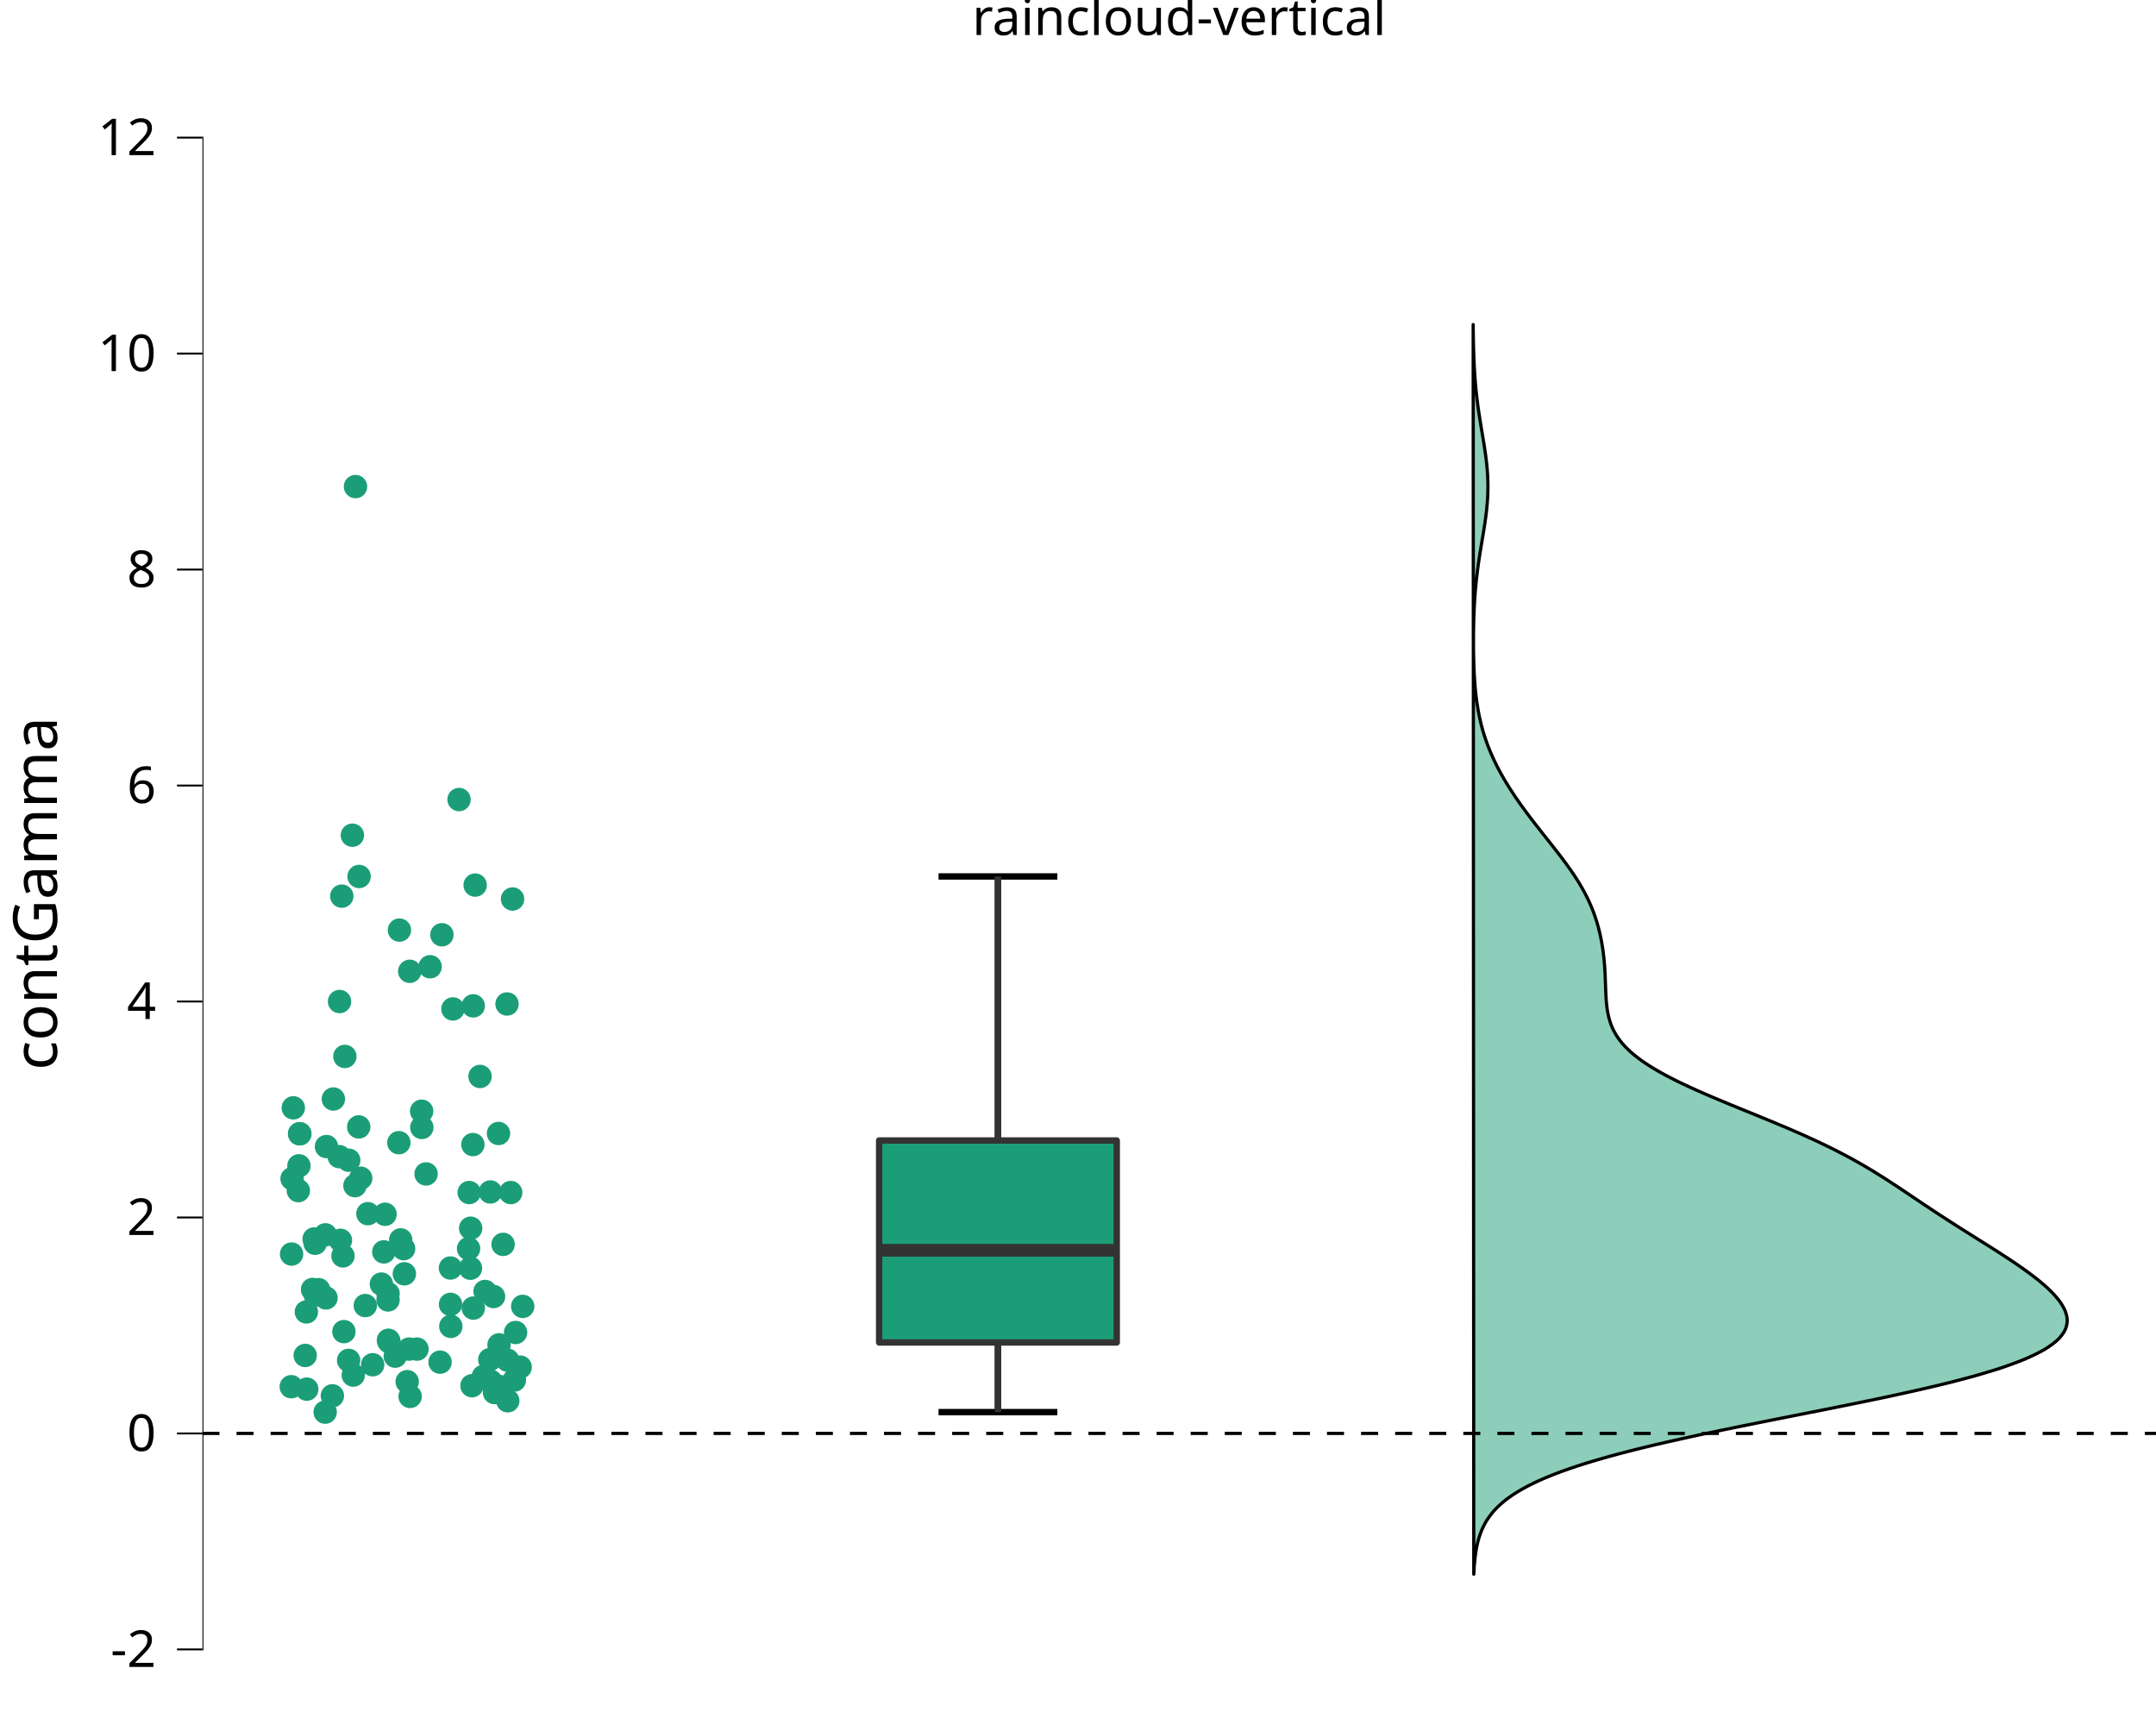
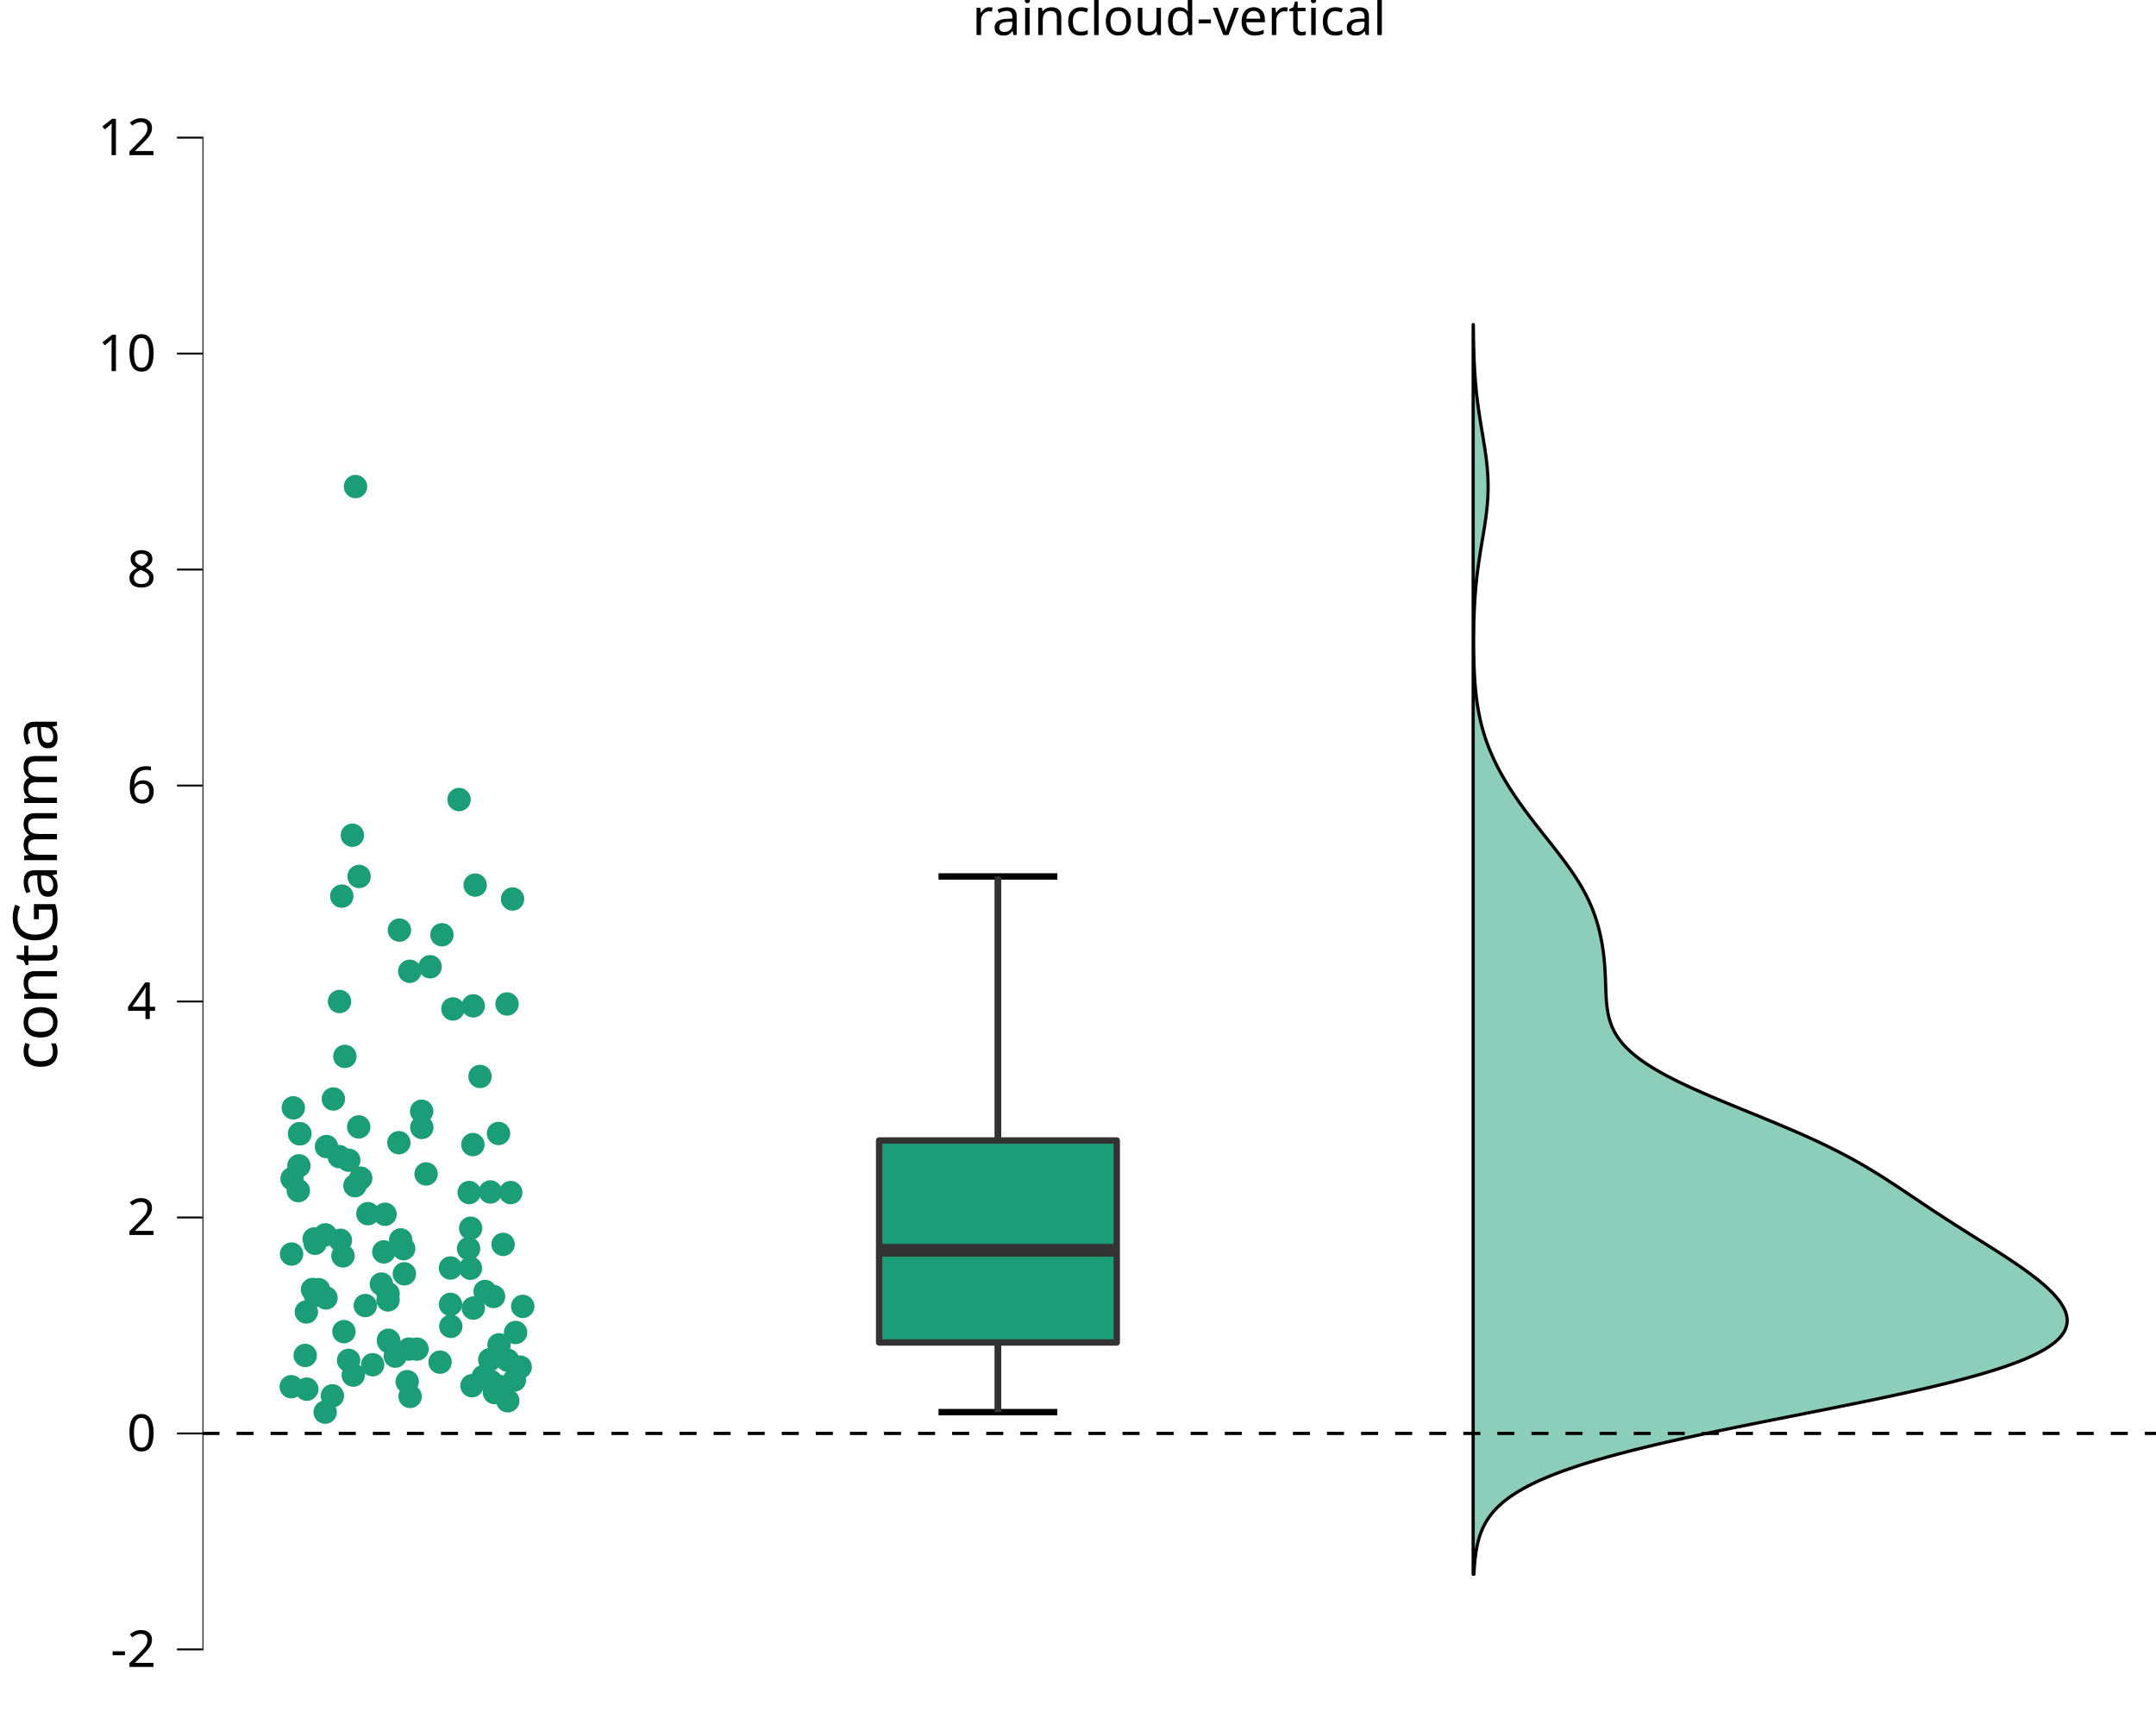
<svg xmlns="http://www.w3.org/2000/svg" class="svglite" data-engine-version="2.0" width="720.00pt" height="576.00pt" viewBox="0 0 720.00 576.00">
  <defs>
    <style type="text/css">
    .svglite line, .svglite polyline, .svglite polygon, .svglite path, .svglite rect, .svglite circle {
      fill: none;
      stroke: #000000;
      stroke-linecap: round;
      stroke-linejoin: round;
      stroke-miterlimit: 10.00;
    }
  </style>
  </defs>
  <rect width="100%" height="100%" style="stroke: none; fill: #FFFFFF;" />
  <defs>
    <clipPath id="cpMC4wMHw3MjAuMDB8MC4wMHw1NzYuMDA=">
      <rect x="0.00" y="0.00" width="720.00" height="576.00" />
    </clipPath>
  </defs>
  <g clip-path="url(#cpMC4wMHw3MjAuMDB8MC4wMHw1NzYuMDA=)">
    <rect x="0.00" y="0.00" width="720.00" height="576.00" style="stroke-width: 10.67; stroke: none;" />
  </g>
  <defs>
    <clipPath id="cpNjcuNjF8NzIwLjAwfDIwLjcxfDU3Ni4wMA==">
      <rect x="67.61" y="20.71" width="652.39" height="555.29" />
    </clipPath>
  </defs>
  <g clip-path="url(#cpNjcuNjF8NzIwLjAwfDIwLjcxfDU3Ni4wMA==)">
    <rect x="67.61" y="20.71" width="652.39" height="555.29" style="stroke-width: 10.67; stroke: none;" />
    <circle cx="136.62" cy="450.48" r="3.56" style="stroke-width: 0.71; stroke: #1B9E77; fill: #1B9E77;" />
    <circle cx="97.37" cy="418.74" r="3.56" style="stroke-width: 0.71; stroke: #1B9E77; fill: #1B9E77;" />
    <circle cx="174.56" cy="436.22" r="3.56" style="stroke-width: 0.71; stroke: #1B9E77; fill: #1B9E77;" />
    <circle cx="106.40" cy="430.64" r="3.56" style="stroke-width: 0.71; stroke: #1B9E77; fill: #1B9E77;" />
    <circle cx="121.99" cy="435.94" r="3.56" style="stroke-width: 0.71; stroke: #1B9E77; fill: #1B9E77;" />
    <circle cx="99.83" cy="389.28" r="3.56" style="stroke-width: 0.71; stroke: #1B9E77; fill: #1B9E77;" />
    <circle cx="157.11" cy="423.48" r="3.56" style="stroke-width: 0.71; stroke: #1B9E77; fill: #1B9E77;" />
    <circle cx="111.00" cy="466.09" r="3.56" style="stroke-width: 0.71; stroke: #1B9E77; fill: #1B9E77;" />
    <circle cx="165.14" cy="464.99" r="3.56" style="stroke-width: 0.71; stroke: #1B9E77; fill: #1B9E77;" />
    <circle cx="166.48" cy="378.48" r="3.56" style="stroke-width: 0.71; stroke: #1B9E77; fill: #1B9E77;" />
    <circle cx="169.33" cy="335.24" r="3.56" style="stroke-width: 0.71; stroke: #1B9E77; fill: #1B9E77;" />
    <circle cx="109.03" cy="382.85" r="3.56" style="stroke-width: 0.71; stroke: #1B9E77; fill: #1B9E77;" />
    <circle cx="157.62" cy="462.71" r="3.56" style="stroke-width: 0.71; stroke: #1B9E77; fill: #1B9E77;" />
    <circle cx="169.52" cy="454.19" r="3.56" style="stroke-width: 0.71; stroke: #1B9E77; fill: #1B9E77;" />
    <circle cx="116.46" cy="387.41" r="3.56" style="stroke-width: 0.71; stroke: #1B9E77; fill: #1B9E77;" />
    <circle cx="160.31" cy="359.44" r="3.56" style="stroke-width: 0.71; stroke: #1B9E77; fill: #1B9E77;" />
    <circle cx="157.18" cy="410.12" r="3.56" style="stroke-width: 0.71; stroke: #1B9E77; fill: #1B9E77;" />
    <circle cx="105.24" cy="415.14" r="3.56" style="stroke-width: 0.71; stroke: #1B9E77; fill: #1B9E77;" />
    <circle cx="118.53" cy="395.91" r="3.56" style="stroke-width: 0.71; stroke: #1B9E77; fill: #1B9E77;" />
    <circle cx="114.85" cy="444.65" r="3.56" style="stroke-width: 0.71; stroke: #1B9E77; fill: #1B9E77;" />
    <circle cx="140.87" cy="376.47" r="3.56" style="stroke-width: 0.71; stroke: #1B9E77; fill: #1B9E77;" />
    <circle cx="108.67" cy="412.33" r="3.56" style="stroke-width: 0.71; stroke: #1B9E77; fill: #1B9E77;" />
    <circle cx="158.68" cy="295.54" r="3.56" style="stroke-width: 0.71; stroke: #1B9E77; fill: #1B9E77;" />
    <circle cx="127.37" cy="428.77" r="3.56" style="stroke-width: 0.71; stroke: #1B9E77; fill: #1B9E77;" />
    <circle cx="161.41" cy="459.64" r="3.56" style="stroke-width: 0.71; stroke: #1B9E77; fill: #1B9E77;" />
    <circle cx="147.58" cy="312.13" r="3.56" style="stroke-width: 0.71; stroke: #1B9E77; fill: #1B9E77;" />
    <circle cx="119.92" cy="292.66" r="3.56" style="stroke-width: 0.71; stroke: #1B9E77; fill: #1B9E77;" />
    <circle cx="120.46" cy="393.42" r="3.56" style="stroke-width: 0.71; stroke: #1B9E77; fill: #1B9E77;" />
    <circle cx="119.80" cy="376.29" r="3.56" style="stroke-width: 0.71; stroke: #1B9E77; fill: #1B9E77;" />
    <circle cx="146.96" cy="454.84" r="3.56" style="stroke-width: 0.71; stroke: #1B9E77; fill: #1B9E77;" />
    <circle cx="151.25" cy="336.90" r="3.56" style="stroke-width: 0.71; stroke: #1B9E77; fill: #1B9E77;" />
    <circle cx="170.55" cy="398.21" r="3.56" style="stroke-width: 0.71; stroke: #1B9E77; fill: #1B9E77;" />
    <circle cx="158.07" cy="436.79" r="3.56" style="stroke-width: 0.71; stroke: #1B9E77; fill: #1B9E77;" />
    <circle cx="108.59" cy="471.53" r="3.56" style="stroke-width: 0.71; stroke: #1B9E77; fill: #1B9E77;" />
    <circle cx="116.42" cy="454.24" r="3.56" style="stroke-width: 0.71; stroke: #1B9E77; fill: #1B9E77;" />
    <circle cx="114.14" cy="299.23" r="3.56" style="stroke-width: 0.71; stroke: #1B9E77; fill: #1B9E77;" />
    <circle cx="100.14" cy="378.59" r="3.56" style="stroke-width: 0.71; stroke: #1B9E77; fill: #1B9E77;" />
    <circle cx="150.43" cy="423.40" r="3.56" style="stroke-width: 0.71; stroke: #1B9E77; fill: #1B9E77;" />
    <circle cx="158.04" cy="335.87" r="3.56" style="stroke-width: 0.71; stroke: #1B9E77; fill: #1B9E77;" />
    <circle cx="150.55" cy="442.89" r="3.56" style="stroke-width: 0.71; stroke: #1B9E77; fill: #1B9E77;" />
    <circle cx="101.92" cy="452.60" r="3.56" style="stroke-width: 0.71; stroke: #1B9E77; fill: #1B9E77;" />
    <circle cx="173.72" cy="456.49" r="3.56" style="stroke-width: 0.71; stroke: #1B9E77; fill: #1B9E77;" />
    <circle cx="163.86" cy="461.22" r="3.56" style="stroke-width: 0.71; stroke: #1B9E77; fill: #1B9E77;" />
    <circle cx="97.54" cy="393.58" r="3.56" style="stroke-width: 0.71; stroke: #1B9E77; fill: #1B9E77;" />
    <circle cx="168.01" cy="415.51" r="3.56" style="stroke-width: 0.71; stroke: #1B9E77; fill: #1B9E77;" />
    <circle cx="143.64" cy="322.81" r="3.56" style="stroke-width: 0.71; stroke: #1B9E77; fill: #1B9E77;" />
    <circle cx="150.45" cy="435.54" r="3.56" style="stroke-width: 0.71; stroke: #1B9E77; fill: #1B9E77;" />
    <circle cx="140.81" cy="371.05" r="3.56" style="stroke-width: 0.71; stroke: #1B9E77; fill: #1B9E77;" />
    <circle cx="102.45" cy="463.85" r="3.56" style="stroke-width: 0.71; stroke: #1B9E77; fill: #1B9E77;" />
    <circle cx="169.57" cy="467.74" r="3.56" style="stroke-width: 0.71; stroke: #1B9E77; fill: #1B9E77;" />
    <circle cx="171.78" cy="460.81" r="3.56" style="stroke-width: 0.71; stroke: #1B9E77; fill: #1B9E77;" />
    <circle cx="132.00" cy="452.83" r="3.56" style="stroke-width: 0.71; stroke: #1B9E77; fill: #1B9E77;" />
    <circle cx="105.30" cy="432.45" r="3.56" style="stroke-width: 0.71; stroke: #1B9E77; fill: #1B9E77;" />
    <circle cx="100.04" cy="378.56" r="3.56" style="stroke-width: 0.71; stroke: #1B9E77; fill: #1B9E77;" />
    <circle cx="114.53" cy="419.35" r="3.56" style="stroke-width: 0.71; stroke: #1B9E77; fill: #1B9E77;" />
    <circle cx="99.62" cy="397.56" r="3.56" style="stroke-width: 0.71; stroke: #1B9E77; fill: #1B9E77;" />
    <circle cx="136.83" cy="324.33" r="3.56" style="stroke-width: 0.71; stroke: #1B9E77; fill: #1B9E77;" />
    <circle cx="129.91" cy="448.01" r="3.56" style="stroke-width: 0.71; stroke: #1B9E77; fill: #1B9E77;" />
    <circle cx="128.17" cy="418.02" r="3.56" style="stroke-width: 0.71; stroke: #1B9E77; fill: #1B9E77;" />
    <circle cx="113.29" cy="386.21" r="3.56" style="stroke-width: 0.71; stroke: #1B9E77; fill: #1B9E77;" />
    <circle cx="108.87" cy="433.39" r="3.56" style="stroke-width: 0.71; stroke: #1B9E77; fill: #1B9E77;" />
    <circle cx="104.37" cy="430.58" r="3.56" style="stroke-width: 0.71; stroke: #1B9E77; fill: #1B9E77;" />
    <circle cx="135.04" cy="425.34" r="3.56" style="stroke-width: 0.71; stroke: #1B9E77; fill: #1B9E77;" />
    <circle cx="157.92" cy="382.19" r="3.56" style="stroke-width: 0.71; stroke: #1B9E77; fill: #1B9E77;" />
    <circle cx="97.26" cy="463.04" r="3.56" style="stroke-width: 0.71; stroke: #1B9E77; fill: #1B9E77;" />
    <circle cx="133.20" cy="381.56" r="3.56" style="stroke-width: 0.71; stroke: #1B9E77; fill: #1B9E77;" />
    <circle cx="129.72" cy="447.53" r="3.56" style="stroke-width: 0.71; stroke: #1B9E77; fill: #1B9E77;" />
    <circle cx="113.39" cy="334.42" r="3.56" style="stroke-width: 0.71; stroke: #1B9E77; fill: #1B9E77;" />
    <circle cx="133.39" cy="310.57" r="3.56" style="stroke-width: 0.71; stroke: #1B9E77; fill: #1B9E77;" />
    <circle cx="171.17" cy="300.19" r="3.56" style="stroke-width: 0.71; stroke: #1B9E77; fill: #1B9E77;" />
    <circle cx="133.81" cy="414.01" r="3.56" style="stroke-width: 0.71; stroke: #1B9E77; fill: #1B9E77;" />
    <circle cx="163.56" cy="454.01" r="3.56" style="stroke-width: 0.71; stroke: #1B9E77; fill: #1B9E77;" />
    <circle cx="136.96" cy="466.28" r="3.56" style="stroke-width: 0.71; stroke: #1B9E77; fill: #1B9E77;" />
    <circle cx="128.59" cy="405.46" r="3.56" style="stroke-width: 0.71; stroke: #1B9E77; fill: #1B9E77;" />
    <circle cx="156.69" cy="398.20" r="3.56" style="stroke-width: 0.71; stroke: #1B9E77; fill: #1B9E77;" />
    <circle cx="104.91" cy="413.71" r="3.56" style="stroke-width: 0.71; stroke: #1B9E77; fill: #1B9E77;" />
    <circle cx="129.59" cy="431.97" r="3.56" style="stroke-width: 0.71; stroke: #1B9E77; fill: #1B9E77;" />
    <circle cx="172.18" cy="444.94" r="3.56" style="stroke-width: 0.71; stroke: #1B9E77; fill: #1B9E77;" />
    <circle cx="118.72" cy="162.48" r="3.56" style="stroke-width: 0.71; stroke: #1B9E77; fill: #1B9E77;" />
    <circle cx="115.17" cy="352.75" r="3.56" style="stroke-width: 0.71; stroke: #1B9E77; fill: #1B9E77;" />
    <circle cx="142.29" cy="391.99" r="3.56" style="stroke-width: 0.71; stroke: #1B9E77; fill: #1B9E77;" />
    <circle cx="156.48" cy="416.94" r="3.56" style="stroke-width: 0.71; stroke: #1B9E77; fill: #1B9E77;" />
    <circle cx="139.26" cy="450.48" r="3.56" style="stroke-width: 0.71; stroke: #1B9E77; fill: #1B9E77;" />
    <circle cx="102.31" cy="438.07" r="3.56" style="stroke-width: 0.71; stroke: #1B9E77; fill: #1B9E77;" />
    <circle cx="166.76" cy="462.95" r="3.56" style="stroke-width: 0.71; stroke: #1B9E77; fill: #1B9E77;" />
    <circle cx="163.75" cy="398.01" r="3.56" style="stroke-width: 0.71; stroke: #1B9E77; fill: #1B9E77;" />
    <circle cx="124.45" cy="455.70" r="3.56" style="stroke-width: 0.71; stroke: #1B9E77; fill: #1B9E77;" />
    <circle cx="153.30" cy="266.98" r="3.56" style="stroke-width: 0.71; stroke: #1B9E77; fill: #1B9E77;" />
    <circle cx="164.82" cy="432.92" r="3.56" style="stroke-width: 0.71; stroke: #1B9E77; fill: #1B9E77;" />
    <circle cx="134.79" cy="416.95" r="3.56" style="stroke-width: 0.71; stroke: #1B9E77; fill: #1B9E77;" />
    <circle cx="113.69" cy="414.15" r="3.56" style="stroke-width: 0.71; stroke: #1B9E77; fill: #1B9E77;" />
    <circle cx="161.99" cy="431.24" r="3.56" style="stroke-width: 0.71; stroke: #1B9E77; fill: #1B9E77;" />
    <circle cx="122.86" cy="405.26" r="3.56" style="stroke-width: 0.71; stroke: #1B9E77; fill: #1B9E77;" />
    <circle cx="111.33" cy="366.97" r="3.56" style="stroke-width: 0.71; stroke: #1B9E77; fill: #1B9E77;" />
    <circle cx="166.65" cy="449.06" r="3.56" style="stroke-width: 0.71; stroke: #1B9E77; fill: #1B9E77;" />
    <circle cx="117.68" cy="278.89" r="3.56" style="stroke-width: 0.71; stroke: #1B9E77; fill: #1B9E77;" />
    <circle cx="117.97" cy="459.16" r="3.56" style="stroke-width: 0.71; stroke: #1B9E77; fill: #1B9E77;" />
    <circle cx="135.98" cy="461.36" r="3.56" style="stroke-width: 0.71; stroke: #1B9E77; fill: #1B9E77;" />
    <circle cx="97.95" cy="369.92" r="3.56" style="stroke-width: 0.71; stroke: #1B9E77; fill: #1B9E77;" />
    <circle cx="129.59" cy="434.06" r="3.56" style="stroke-width: 0.71; stroke: #1B9E77; fill: #1B9E77;" />
-     <polygon points="492.17,525.64 492.21,524.82 492.26,524.01 492.31,523.19 492.38,522.37 492.45,521.56 492.53,520.74 492.62,519.92 492.73,519.11 492.85,518.29 492.98,517.47 493.13,516.66 493.30,515.84 493.49,515.02 493.70,514.21 493.94,513.39 494.21,512.57 494.50,511.76 494.82,510.94 495.19,510.12 495.59,509.31 496.03,508.49 496.51,507.67 497.06,506.86 497.65,506.04 498.29,505.22 498.98,504.41 499.76,503.59 500.60,502.77 501.50,501.96 502.47,501.14 503.54,500.32 504.69,499.51 505.91,498.69 507.22,497.88 508.65,497.06 510.17,496.24 511.78,495.43 513.50,494.61 515.34,493.79 517.29,492.98 519.33,492.16 521.50,491.34 523.80,490.53 526.21,489.71 528.72,488.89 531.37,488.08 534.14,487.26 537.01,486.44 539.99,485.63 543.11,484.81 546.33,483.99 549.65,483.18 553.06,482.36 556.60,481.54 560.22,480.73 563.92,479.91 567.69,479.09 571.56,478.28 575.49,477.46 579.46,476.64 583.48,475.83 587.55,475.01 591.65,474.19 595.76,473.38 599.88,472.56 604.01,471.74 608.12,470.93 612.22,470.11 616.28,469.29 620.30,468.48 624.27,467.66 628.18,466.85 632.02,466.03 635.77,465.21 639.44,464.40 643.03,463.58 646.51,462.76 649.85,461.95 653.10,461.13 656.24,460.31 659.23,459.50 662.07,458.68 664.80,457.86 667.41,457.05 669.84,456.23 672.12,455.41 674.28,454.60 676.32,453.78 678.16,452.96 679.87,452.15 681.46,451.33 682.92,450.51 684.19,449.70 685.35,448.88 686.39,448.06 687.31,447.25 688.06,446.43 688.71,445.61 689.26,444.80 689.69,443.98 689.99,443.16 690.20,442.35 690.32,441.53 690.35,440.71 690.26,439.90 690.10,439.08 689.86,438.26 689.55,437.45 689.14,436.63 688.68,435.82 688.16,435.00 687.57,434.18 686.91,433.37 686.20,432.55 685.45,431.73 684.63,430.92 683.77,430.10 682.87,429.28 681.93,428.47 680.95,427.65 679.92,426.83 678.87,426.02 677.79,425.20 676.67,424.38 675.53,423.57 674.36,422.75 673.18,421.93 671.97,421.12 670.74,420.30 669.49,419.48 668.24,418.67 666.96,417.85 665.68,417.03 664.40,416.22 663.10,415.40 661.80,414.58 660.50,413.77 659.20,412.95 657.90,412.13 656.61,411.32 655.31,410.50 654.02,409.68 652.74,408.87 651.47,408.05 650.20,407.23 648.94,406.42 647.68,405.60 646.44,404.79 645.20,403.97 643.97,403.15 642.74,402.34 641.52,401.52 640.30,400.70 639.09,399.89 637.87,399.07 636.66,398.25 635.44,397.44 634.21,396.62 632.98,395.80 631.73,394.99 630.48,394.17 629.21,393.35 627.91,392.54 626.60,391.72 625.27,390.90 623.91,390.09 622.52,389.27 621.11,388.45 619.66,387.64 618.19,386.82 616.67,386.00 615.12,385.19 613.54,384.37 611.92,383.55 610.26,382.74 608.56,381.92 606.84,381.10 605.07,380.29 603.27,379.47 601.44,378.65 599.58,377.84 597.69,377.02 595.77,376.20 593.83,375.39 591.87,374.57 589.89,373.76 587.90,372.94 585.91,372.12 583.91,371.31 581.90,370.49 579.91,369.67 577.92,368.86 575.94,368.04 573.98,367.22 572.05,366.41 570.14,365.59 568.25,364.77 566.41,363.96 564.61,363.14 562.84,362.32 561.12,361.51 559.46,360.69 557.85,359.87 556.29,359.06 554.79,358.24 553.36,357.42 551.99,356.61 550.67,355.79 549.42,354.97 548.24,354.16 547.13,353.34 546.08,352.52 545.09,351.71 544.18,350.89 543.33,350.07 542.53,349.26 541.80,348.44 541.14,347.62 540.53,346.81 539.97,345.99 539.47,345.17 539.02,344.36 538.61,343.54 538.25,342.72 537.93,341.91 537.66,341.09 537.41,340.28 537.20,339.46 537.02,338.64 536.86,337.83 536.73,337.01 536.62,336.19 536.53,335.38 536.45,334.56 536.39,333.74 536.34,332.93 536.29,332.11 536.26,331.29 536.22,330.48 536.19,329.66 536.16,328.84 536.13,328.03 536.10,327.21 536.07,326.39 536.04,325.58 535.99,324.76 535.95,323.94 535.90,323.13 535.84,322.31 535.77,321.49 535.70,320.68 535.62,319.86 535.52,319.04 535.43,318.23 535.32,317.41 535.20,316.59 535.07,315.78 534.93,314.96 534.79,314.14 534.63,313.33 534.46,312.51 534.28,311.69 534.08,310.88 533.88,310.06 533.66,309.25 533.43,308.43 533.18,307.61 532.92,306.80 532.65,305.98 532.36,305.16 532.06,304.35 531.74,303.53 531.40,302.71 531.05,301.90 530.69,301.08 530.30,300.26 529.90,299.45 529.49,298.63 529.06,297.81 528.61,297.00 528.14,296.18 527.66,295.36 527.17,294.55 526.66,293.73 526.13,292.91 525.59,292.10 525.04,291.28 524.48,290.46 523.90,289.65 523.32,288.83 522.72,288.01 522.11,287.20 521.50,286.38 520.88,285.56 520.25,284.75 519.61,283.93 518.98,283.11 518.33,282.30 517.69,281.48 517.04,280.66 516.40,279.85 515.75,279.03 515.10,278.22 514.46,277.40 513.82,276.58 513.18,275.77 512.54,274.95 511.91,274.13 511.29,273.32 510.67,272.50 510.05,271.68 509.45,270.87 508.85,270.05 508.26,269.23 507.67,268.42 507.10,267.60 506.53,266.78 505.97,265.97 505.43,265.15 504.89,264.33 504.36,263.52 503.84,262.70 503.34,261.88 502.84,261.07 502.36,260.25 501.88,259.43 501.42,258.62 500.97,257.80 500.53,256.98 500.10,256.17 499.69,255.35 499.29,254.53 498.90,253.72 498.52,252.90 498.16,252.08 497.80,251.27 497.46,250.45 497.13,249.63 496.82,248.82 496.52,248.00 496.23,247.19 495.95,246.37 495.69,245.55 495.43,244.74 495.19,243.92 494.96,243.10 494.75,242.29 494.54,241.47 494.35,240.65 494.16,239.84 493.99,239.02 493.83,238.20 493.67,237.39 493.53,236.57 493.40,235.75 493.27,234.94 493.15,234.12 493.05,233.30 492.94,232.49 492.85,231.67 492.76,230.85 492.69,230.04 492.61,229.22 492.55,228.40 492.48,227.59 492.43,226.77 492.38,225.95 492.33,225.14 492.29,224.32 492.26,223.50 492.22,222.69 492.19,221.87 492.17,221.05 492.15,220.24 492.13,219.42 492.11,218.60 492.10,217.79 492.09,216.97 492.08,216.16 492.08,215.34 492.07,214.52 492.07,213.71 492.08,212.89 492.08,212.07 492.09,211.26 492.10,210.44 492.11,209.62 492.13,208.81 492.15,207.99 492.17,207.17 492.19,206.36 492.22,205.54 492.25,204.72 492.28,203.91 492.32,203.09 492.36,202.27 492.41,201.46 492.45,200.64 492.51,199.82 492.56,199.01 492.62,198.19 492.69,197.37 492.76,196.56 492.83,195.74 492.91,194.92 492.99,194.11 493.08,193.29 493.17,192.47 493.27,191.66 493.37,190.84 493.47,190.02 493.58,189.21 493.69,188.39 493.81,187.57 493.93,186.76 494.06,185.94 494.18,185.13 494.31,184.31 494.45,183.49 494.58,182.68 494.72,181.86 494.85,181.04 494.99,180.23 495.13,179.41 495.26,178.59 495.40,177.78 495.53,176.96 495.66,176.14 495.78,175.33 495.91,174.51 496.02,173.69 496.14,172.88 496.24,172.06 496.34,171.24 496.44,170.43 496.52,169.61 496.60,168.79 496.67,167.98 496.73,167.16 496.78,166.34 496.83,165.53 496.86,164.71 496.88,163.89 496.89,163.08 496.90,162.26 496.89,161.44 496.87,160.63 496.84,159.81 496.81,158.99 496.76,158.18 496.70,157.36 496.64,156.54 496.56,155.73 496.48,154.91 496.39,154.10 496.29,153.28 496.19,152.46 496.08,151.65 495.96,150.83 495.84,150.01 495.72,149.20 495.59,148.38 495.46,147.56 495.32,146.75 495.19,145.93 495.05,145.11 494.92,144.30 494.78,143.48 494.64,142.66 494.51,141.85 494.38,141.03 494.24,140.21 494.12,139.40 493.99,138.58 493.87,137.76 493.75,136.95 493.63,136.13 493.52,135.31 493.41,134.50 493.31,133.68 493.21,132.86 493.12,132.05 493.03,131.23 492.94,130.41 492.86,129.60 492.79,128.78 492.72,127.96 492.65,127.15 492.58,126.33 492.53,125.51 492.47,124.70 492.42,123.88 492.37,123.06 492.33,122.25 492.29,121.43 492.25,120.62 492.22,119.80 492.19,118.98 492.16,118.17 492.13,117.35 492.11,116.53 492.09,115.72 492.07,114.90 492.05,114.08 492.03,113.27 492.02,112.45 492.01,111.63 492.00,110.82 491.99,110.00 491.98,109.18 491.97,108.37 " style="stroke-width: 1.07; fill: #1B9E77; fill-opacity: 0.50;" />
+     <polygon points="492.23,525.64 492.27,524.82 492.31,524.01 492.37,523.19 492.43,522.37 492.50,521.56 492.58,520.74 492.68,519.92 492.78,519.11 492.90,518.29 493.03,517.47 493.18,516.66 493.36,515.84 493.55,515.02 493.75,514.21 493.99,513.39 494.26,512.57 494.56,511.76 494.88,510.94 495.24,510.12 495.65,509.31 496.09,508.49 496.57,507.67 497.11,506.86 497.70,506.04 498.34,505.22 499.04,504.41 499.81,503.59 500.65,502.77 501.55,501.96 502.52,501.14 503.59,500.32 504.74,499.51 505.96,498.69 507.28,497.88 508.71,497.06 510.22,496.24 511.83,495.43 513.55,494.61 515.39,493.79 517.34,492.98 519.38,492.16 521.55,491.34 523.85,490.53 526.25,489.71 528.76,488.89 531.41,488.08 534.18,487.26 537.06,486.44 540.03,485.63 543.15,484.81 546.37,483.99 549.69,483.18 553.10,482.36 556.64,481.54 560.26,480.73 563.96,479.91 567.73,479.09 571.60,478.28 575.52,477.46 579.49,476.64 583.51,475.83 587.58,475.01 591.67,474.19 595.79,473.38 599.91,472.56 604.03,471.74 608.14,470.93 612.24,470.11 616.30,469.29 620.32,468.48 624.28,467.66 628.20,466.85 632.04,466.03 635.79,465.21 639.46,464.40 643.05,463.58 646.52,462.76 649.87,461.95 653.11,461.13 656.25,460.31 659.24,459.50 662.08,458.68 664.81,457.86 667.41,457.05 669.84,456.23 672.13,455.41 674.29,454.60 676.32,453.78 678.17,452.96 679.88,452.15 681.46,451.33 682.92,450.51 684.20,449.70 685.35,448.88 686.39,448.06 687.31,447.25 688.06,446.43 688.71,445.61 689.26,444.80 689.69,443.98 689.99,443.16 690.20,442.35 690.32,441.53 690.35,440.71 690.26,439.90 690.10,439.08 689.87,438.26 689.55,437.45 689.15,436.63 688.68,435.82 688.16,435.00 687.57,434.18 686.91,433.37 686.20,432.55 685.45,431.73 684.63,430.92 683.77,430.10 682.87,429.28 681.93,428.47 680.95,427.65 679.93,426.83 678.87,426.02 677.79,425.20 676.68,424.38 675.53,423.57 674.37,422.75 673.18,421.93 671.97,421.12 670.74,420.30 669.50,419.48 668.24,418.67 666.97,417.85 665.69,417.03 664.40,416.22 663.11,415.40 661.81,414.58 660.51,413.77 659.21,412.95 657.91,412.13 656.62,411.32 655.32,410.50 654.04,409.68 652.75,408.87 651.48,408.05 650.21,407.23 648.95,406.42 647.70,405.60 646.45,404.79 645.21,403.97 643.98,403.15 642.76,402.34 641.54,401.52 640.32,400.70 639.10,399.89 637.89,399.07 636.67,398.25 635.45,397.44 634.23,396.62 632.99,395.80 631.75,394.99 630.49,394.17 629.22,393.35 627.93,392.54 626.62,391.72 625.29,390.90 623.93,390.09 622.54,389.27 621.13,388.45 619.68,387.64 618.21,386.82 616.69,386.00 615.14,385.19 613.56,384.37 611.94,383.55 610.28,382.74 608.59,381.92 606.86,381.10 605.10,380.29 603.29,379.47 601.46,378.65 599.60,377.84 597.71,377.02 595.79,376.20 593.85,375.39 591.90,374.57 589.92,373.76 587.93,372.94 585.94,372.12 583.94,371.31 581.93,370.49 579.94,369.67 577.95,368.86 575.97,368.04 574.01,367.22 572.08,366.41 570.17,365.59 568.29,364.77 566.45,363.96 564.64,363.14 562.88,362.32 561.16,361.51 559.50,360.69 557.89,359.87 556.33,359.06 554.82,358.24 553.40,357.42 552.02,356.61 550.71,355.79 549.46,354.97 548.29,354.16 547.17,353.34 546.12,352.52 545.13,351.71 544.22,350.89 543.37,350.07 542.58,349.26 541.85,348.44 541.18,347.62 540.57,346.81 540.01,345.99 539.51,345.17 539.06,344.36 538.66,343.54 538.29,342.72 537.98,341.91 537.70,341.09 537.45,340.28 537.24,339.46 537.06,338.64 536.91,337.83 536.78,337.01 536.66,336.19 536.57,335.38 536.50,334.56 536.43,333.74 536.38,332.93 536.34,332.11 536.30,331.29 536.27,330.48 536.24,329.66 536.21,328.84 536.18,328.03 536.15,327.21 536.12,326.39 536.08,325.58 536.04,324.76 535.99,323.94 535.94,323.13 535.88,322.31 535.81,321.49 535.74,320.68 535.66,319.86 535.57,319.04 535.47,318.23 535.36,317.41 535.24,316.59 535.12,315.78 534.98,314.96 534.83,314.14 534.67,313.33 534.50,312.51 534.32,311.69 534.13,310.88 533.92,310.06 533.70,309.25 533.47,308.43 533.23,307.61 532.97,306.80 532.69,305.98 532.40,305.16 532.10,304.35 531.78,303.53 531.45,302.71 531.10,301.90 530.73,301.08 530.35,300.26 529.95,299.45 529.53,298.63 529.10,297.81 528.65,297.00 528.19,296.18 527.71,295.36 527.21,294.55 526.70,293.73 526.18,292.91 525.64,292.10 525.09,291.28 524.52,290.46 523.95,289.65 523.36,288.83 522.77,288.01 522.16,287.20 521.55,286.38 520.92,285.56 520.30,284.75 519.66,283.93 519.02,283.11 518.38,282.30 517.74,281.48 517.09,280.66 516.45,279.85 515.80,279.03 515.15,278.22 514.51,277.40 513.87,276.58 513.23,275.77 512.59,274.95 511.96,274.13 511.34,273.32 510.72,272.50 510.11,271.68 509.50,270.87 508.90,270.05 508.31,269.23 507.72,268.42 507.15,267.60 506.58,266.78 506.03,265.97 505.48,265.15 504.94,264.33 504.41,263.52 503.90,262.70 503.39,261.88 502.89,261.07 502.41,260.25 501.93,259.43 501.47,258.62 501.02,257.80 500.58,256.98 500.16,256.17 499.74,255.35 499.34,254.53 498.95,253.72 498.57,252.90 498.21,252.08 497.86,251.27 497.52,250.45 497.19,249.63 496.88,248.82 496.57,248.00 496.28,247.19 496.01,246.37 495.74,245.55 495.49,244.74 495.25,243.92 495.02,243.10 494.80,242.29 494.60,241.47 494.40,240.65 494.22,239.84 494.05,239.02 493.88,238.20 493.73,237.39 493.59,236.57 493.45,235.75 493.33,234.94 493.21,234.12 493.10,233.30 493.00,232.49 492.91,231.67 492.82,230.85 492.74,230.04 492.67,229.22 492.60,228.40 492.54,227.59 492.49,226.77 492.44,225.95 492.39,225.14 492.35,224.32 492.31,223.50 492.28,222.69 492.25,221.87 492.22,221.05 492.20,220.24 492.18,219.42 492.17,218.60 492.15,217.79 492.14,216.97 492.14,216.16 492.13,215.34 492.13,214.52 492.13,213.71 492.13,212.89 492.14,212.07 492.15,211.26 492.16,210.44 492.17,209.62 492.18,208.81 492.20,207.99 492.22,207.17 492.25,206.36 492.28,205.54 492.31,204.72 492.34,203.91 492.38,203.09 492.42,202.27 492.46,201.46 492.51,200.64 492.56,199.82 492.62,199.01 492.68,198.19 492.74,197.37 492.81,196.56 492.88,195.74 492.96,194.92 493.05,194.11 493.13,193.29 493.22,192.47 493.32,191.66 493.42,190.84 493.53,190.02 493.64,189.21 493.75,188.39 493.87,187.57 493.99,186.76 494.11,185.94 494.24,185.13 494.37,184.31 494.50,183.49 494.64,182.68 494.77,181.86 494.91,181.04 495.04,180.23 495.18,179.41 495.32,178.59 495.45,177.78 495.58,176.96 495.71,176.14 495.84,175.33 495.96,174.51 496.08,173.69 496.19,172.88 496.30,172.06 496.40,171.24 496.49,170.43 496.58,169.61 496.66,168.79 496.73,167.98 496.79,167.16 496.84,166.34 496.88,165.53 496.92,164.71 496.94,163.89 496.95,163.08 496.95,162.26 496.95,161.44 496.93,160.63 496.90,159.81 496.86,158.99 496.81,158.18 496.76,157.36 496.69,156.54 496.62,155.73 496.54,154.91 496.44,154.10 496.35,153.28 496.24,152.46 496.13,151.65 496.02,150.83 495.90,150.01 495.77,149.20 495.64,148.38 495.51,147.56 495.38,146.75 495.24,145.93 495.11,145.11 494.97,144.30 494.84,143.48 494.70,142.66 494.56,141.85 494.43,141.03 494.30,140.21 494.17,139.40 494.05,138.58 493.92,137.76 493.80,136.95 493.69,136.13 493.58,135.31 493.47,134.50 493.37,133.68 493.27,132.86 493.17,132.05 493.08,131.23 493.00,130.41 492.92,129.60 492.84,128.78 492.77,127.96 492.70,127.15 492.64,126.33 492.58,125.51 492.53,124.70 492.48,123.88 492.43,123.06 492.39,122.25 492.35,121.43 492.31,120.62 492.27,119.80 492.24,118.98 492.21,118.17 492.19,117.35 492.16,116.53 492.14,115.72 492.12,114.90 492.11,114.08 492.09,113.27 492.08,112.45 492.06,111.63 492.05,110.82 492.04,110.00 492.03,109.18 492.02,108.37 491.97,108.37 491.97,111.65 491.97,114.94 491.97,118.22 491.97,121.51 491.97,124.79 491.97,128.08 491.97,131.37 491.97,134.65 491.97,137.94 491.97,141.22 491.97,144.51 491.97,147.79 491.97,151.08 491.97,154.37 491.97,157.65 491.97,160.94 491.97,164.22 491.97,167.51 491.97,170.79 491.97,174.08 491.97,177.36 491.97,180.65 491.97,183.94 491.97,187.22 491.97,190.51 491.97,193.79 491.97,197.08 491.97,200.36 491.97,203.65 491.97,206.93 491.97,210.22 491.97,213.51 491.97,216.79 491.97,220.08 491.97,223.36 491.97,226.65 491.97,229.93 491.97,233.22 491.97,236.51 491.97,239.79 491.97,243.08 491.97,246.36 491.97,249.65 491.97,252.93 491.97,256.22 491.97,259.50 491.97,262.79 491.97,266.08 491.97,269.36 491.97,272.65 491.97,275.93 491.97,279.22 491.97,282.50 491.97,285.79 491.97,289.08 491.97,292.36 491.97,295.65 491.97,298.93 491.97,302.22 491.97,305.50 491.97,308.79 491.97,312.07 491.97,315.36 491.97,318.65 491.97,321.93 491.97,325.22 491.97,328.50 491.97,331.79 491.97,335.07 491.97,338.36 491.97,341.64 491.97,344.93 491.97,348.22 491.97,351.50 491.97,354.79 491.97,358.07 491.97,361.36 491.97,364.64 491.97,367.93 491.97,371.22 491.97,374.50 491.97,377.79 491.97,381.07 491.97,384.36 491.97,387.64 491.97,390.93 491.97,394.21 491.97,397.50 491.97,400.79 491.97,404.07 491.97,407.36 491.97,410.64 491.97,413.93 491.97,417.21 491.97,420.50 491.97,423.79 491.97,427.07 491.97,430.36 491.97,433.64 491.97,436.93 491.97,440.21 491.97,443.50 491.97,446.78 491.97,450.07 491.97,453.36 491.97,456.64 491.97,459.93 491.97,463.21 491.97,466.50 491.97,469.78 491.97,473.07 491.97,476.35 491.97,479.64 491.97,482.93 491.97,486.21 491.97,489.50 491.97,492.78 491.97,496.07 491.97,499.35 491.97,502.64 491.97,505.93 491.97,509.21 491.97,512.50 491.97,515.78 491.97,519.07 491.97,522.35 491.97,525.64 " style="stroke-width: 1.07; fill: #1B9E77; fill-opacity: 0.50;" />
    <polyline points="313.43,292.66 353.10,292.66 " style="stroke-width: 2.13; stroke-linecap: butt;" />
    <polyline points="333.27,292.66 333.27,471.53 " style="stroke-width: 2.13; stroke-linecap: butt;" />
    <polyline points="313.43,471.53 353.10,471.53 " style="stroke-width: 2.13; stroke-linecap: butt;" />
    <line x1="333.27" y1="380.82" x2="333.27" y2="292.66" style="stroke-width: 2.13; stroke: #333333; stroke-linecap: butt;" />
    <line x1="333.27" y1="448.27" x2="333.27" y2="471.53" style="stroke-width: 2.13; stroke: #333333; stroke-linecap: butt;" />
    <polygon points="293.59,380.82 293.59,448.27 372.94,448.27 372.94,380.82 293.59,380.82 " style="stroke-width: 2.13; stroke: #333333; fill: #1B9E77;" />
    <line x1="293.59" y1="417.48" x2="372.94" y2="417.48" style="stroke-width: 4.27; stroke: #333333; stroke-linecap: butt;" />
    <line x1="67.61" y1="478.64" x2="720.00" y2="478.64" style="stroke-width: 1.07; stroke-dasharray: 5.69,5.69; stroke-linecap: butt;" />
    <line x1="67.61" y1="551.08" x2="67.61" y2="45.63" style="stroke-width: 0.64; stroke-linecap: butt;" />
    <rect x="67.61" y="20.71" width="652.39" height="555.29" style="stroke-width: 0.00; stroke: none;" />
  </g>
  <g clip-path="url(#cpMC4wMHw3MjAuMDB8MC4wMHw1NzYuMDA=)">
    <polyline points="67.61,576.00 67.61,20.71 " style="stroke-width: 0.00; stroke: none; stroke-linecap: butt;" />
    <text x="52.13" y="556.61" text-anchor="end" style="font-size: 17.00px; font-family: sans;" textLength="15.12px" lengthAdjust="spacingAndGlyphs">-2</text>
    <text x="52.13" y="484.49" text-anchor="end" style="font-size: 17.00px; font-family: sans;" textLength="9.46px" lengthAdjust="spacingAndGlyphs">0</text>
    <text x="52.13" y="412.38" text-anchor="end" style="font-size: 17.00px; font-family: sans;" textLength="9.46px" lengthAdjust="spacingAndGlyphs">2</text>
    <text x="52.13" y="340.26" text-anchor="end" style="font-size: 17.00px; font-family: sans;" textLength="9.46px" lengthAdjust="spacingAndGlyphs">4</text>
    <text x="52.13" y="268.15" text-anchor="end" style="font-size: 17.00px; font-family: sans;" textLength="9.46px" lengthAdjust="spacingAndGlyphs">6</text>
    <text x="52.13" y="196.03" text-anchor="end" style="font-size: 17.00px; font-family: sans;" textLength="9.46px" lengthAdjust="spacingAndGlyphs">8</text>
    <text x="52.13" y="123.91" text-anchor="end" style="font-size: 17.00px; font-family: sans;" textLength="18.91px" lengthAdjust="spacingAndGlyphs">10</text>
    <text x="52.13" y="51.80" text-anchor="end" style="font-size: 17.00px; font-family: sans;" textLength="18.91px" lengthAdjust="spacingAndGlyphs">12</text>
    <polyline points="59.10,550.76 67.61,550.76 " style="stroke-width: 0.64; stroke-linecap: butt;" />
    <polyline points="59.10,478.64 67.61,478.64 " style="stroke-width: 0.64; stroke-linecap: butt;" />
    <polyline points="59.10,406.53 67.61,406.53 " style="stroke-width: 0.64; stroke-linecap: butt;" />
    <polyline points="59.10,334.41 67.61,334.41 " style="stroke-width: 0.64; stroke-linecap: butt;" />
    <polyline points="59.10,262.30 67.61,262.30 " style="stroke-width: 0.64; stroke-linecap: butt;" />
    <polyline points="59.10,190.18 67.61,190.18 " style="stroke-width: 0.64; stroke-linecap: butt;" />
    <polyline points="59.10,118.06 67.61,118.06 " style="stroke-width: 0.64; stroke-linecap: butt;" />
    <polyline points="59.10,45.95 67.61,45.95 " style="stroke-width: 0.64; stroke-linecap: butt;" />
    <polyline points="67.61,576.00 720.00,576.00 " style="stroke-width: 0.00; stroke: none; stroke-linecap: butt;" />
    <text transform="translate(19.02,298.35) rotate(-90)" text-anchor="middle" style="font-size: 20.40px; font-family: sans;" textLength="111.14px" lengthAdjust="spacingAndGlyphs">contGamma</text>
    <text x="393.80" y="11.70" text-anchor="middle" style="font-size: 17.00px; font-family: sans;" textLength="128.51px" lengthAdjust="spacingAndGlyphs">raincloud-vertical</text>
  </g>
</svg>
